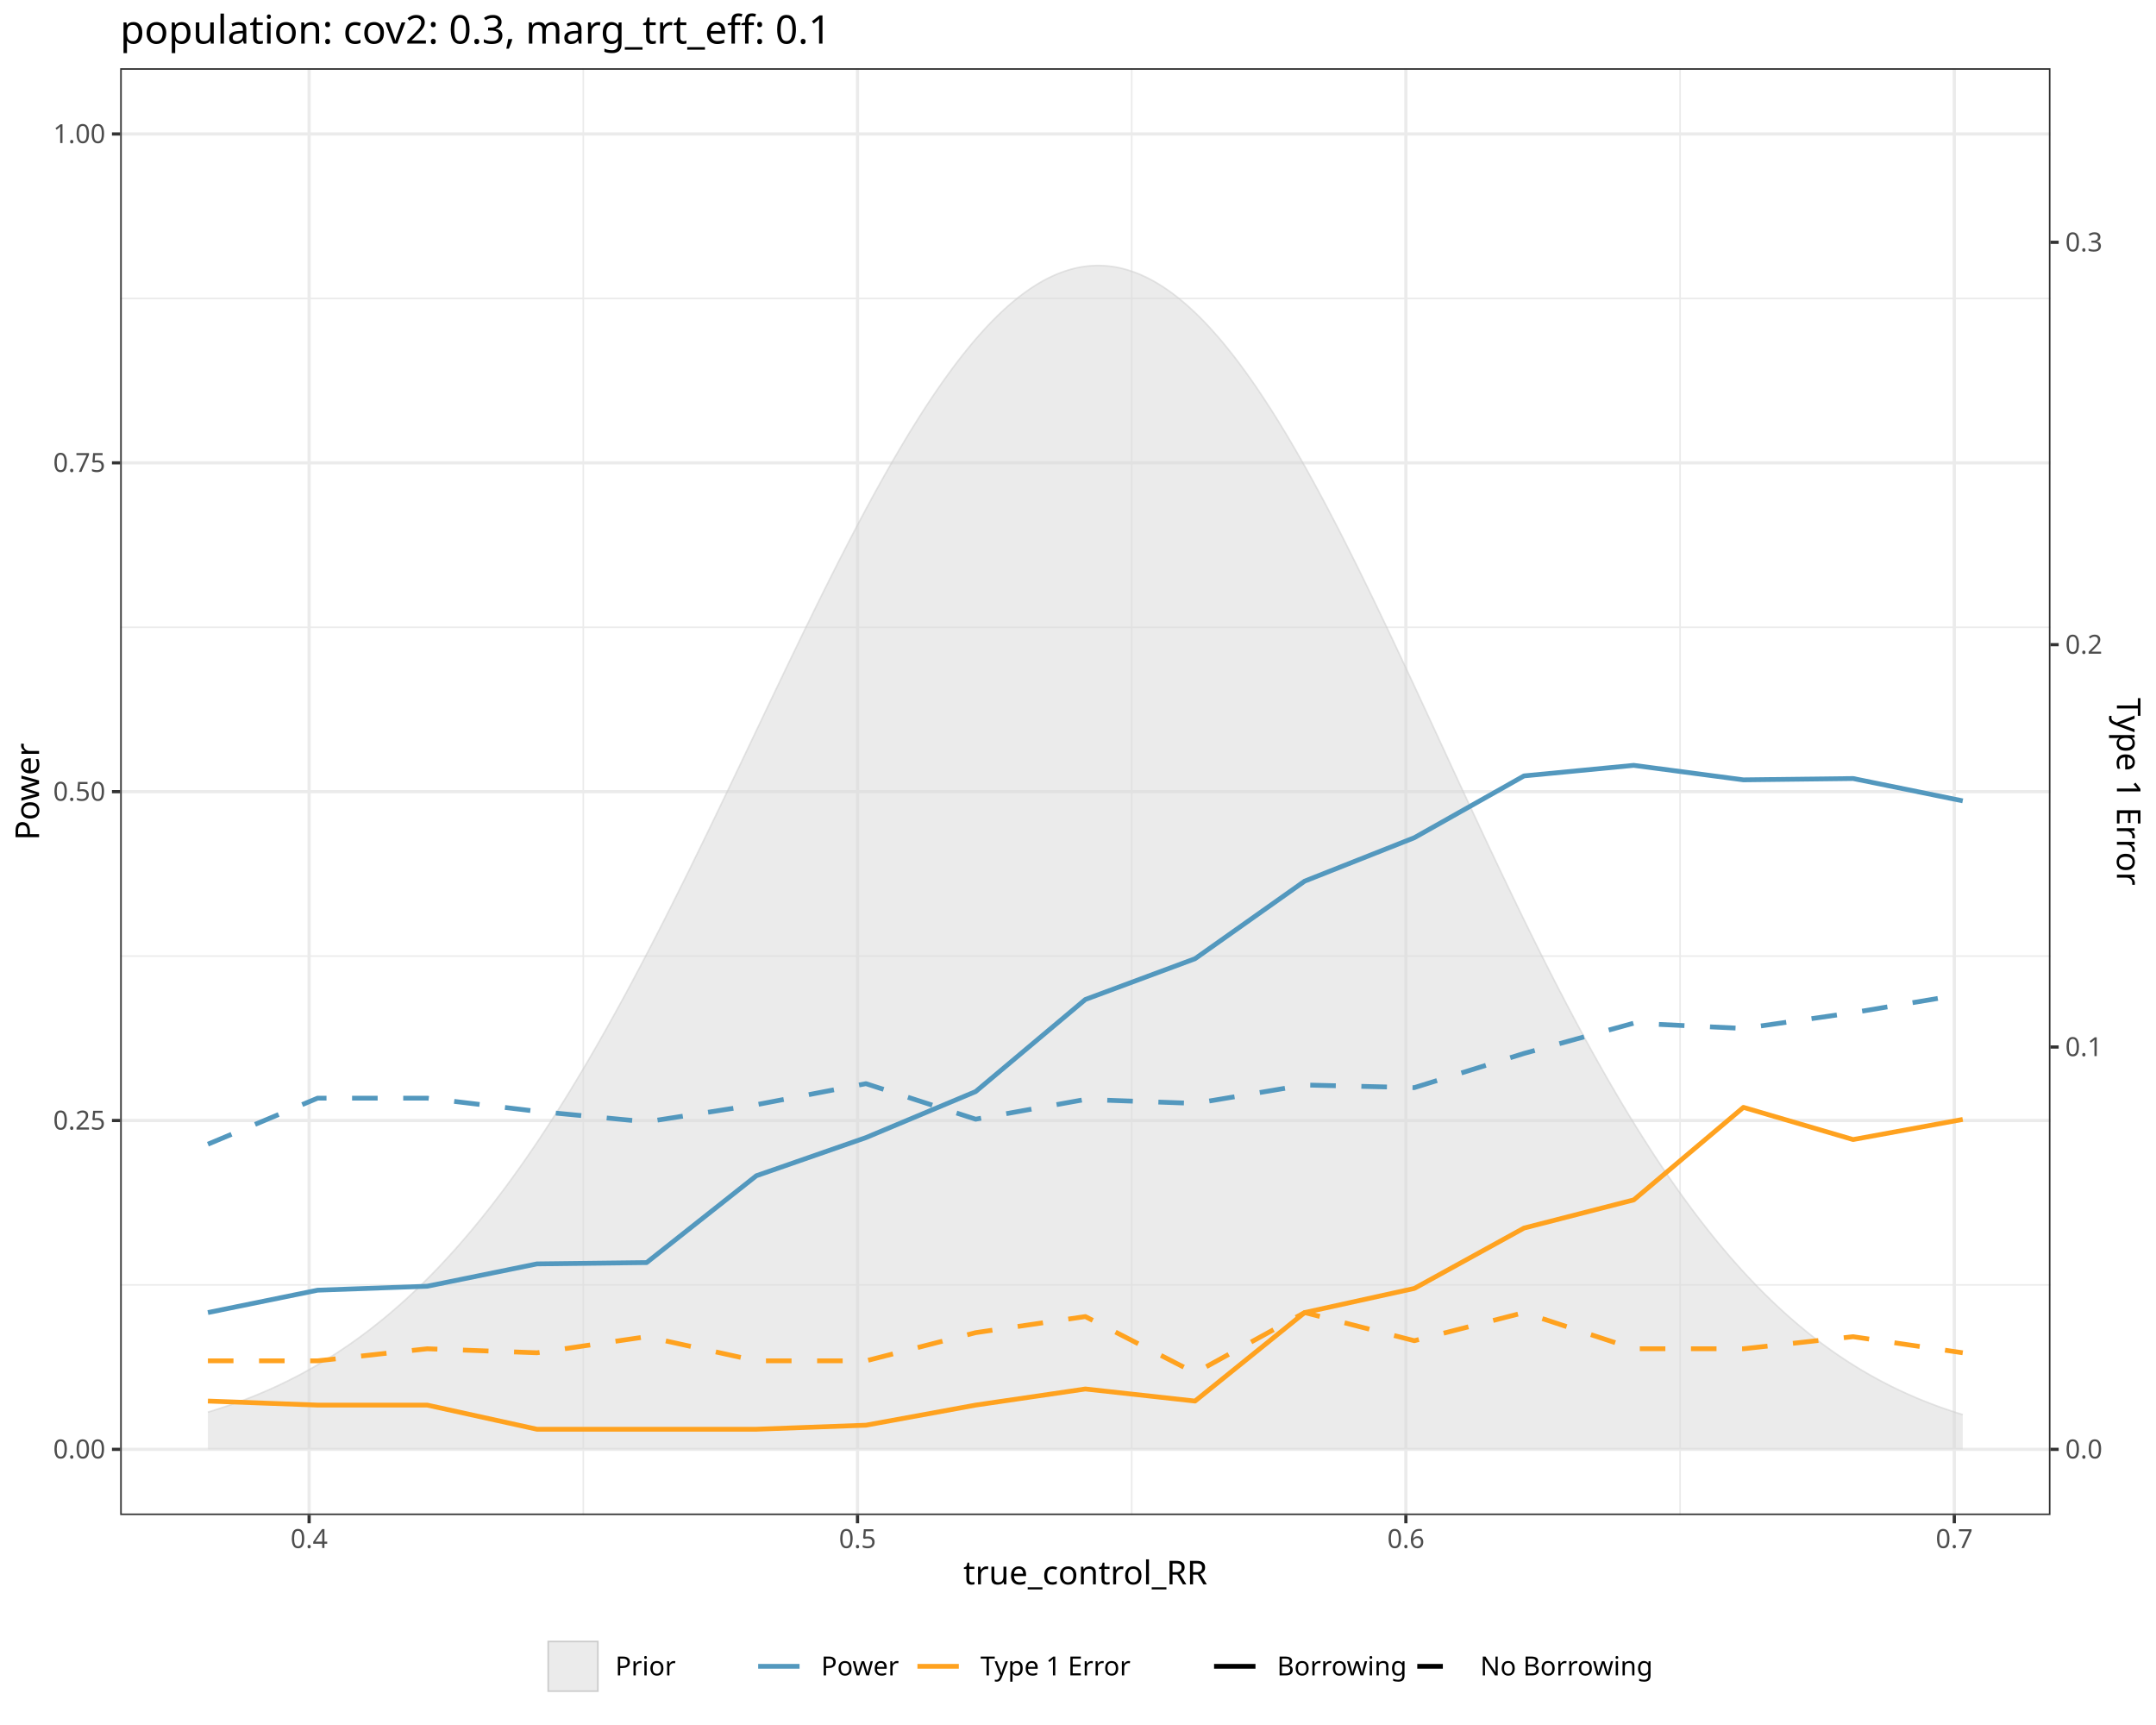
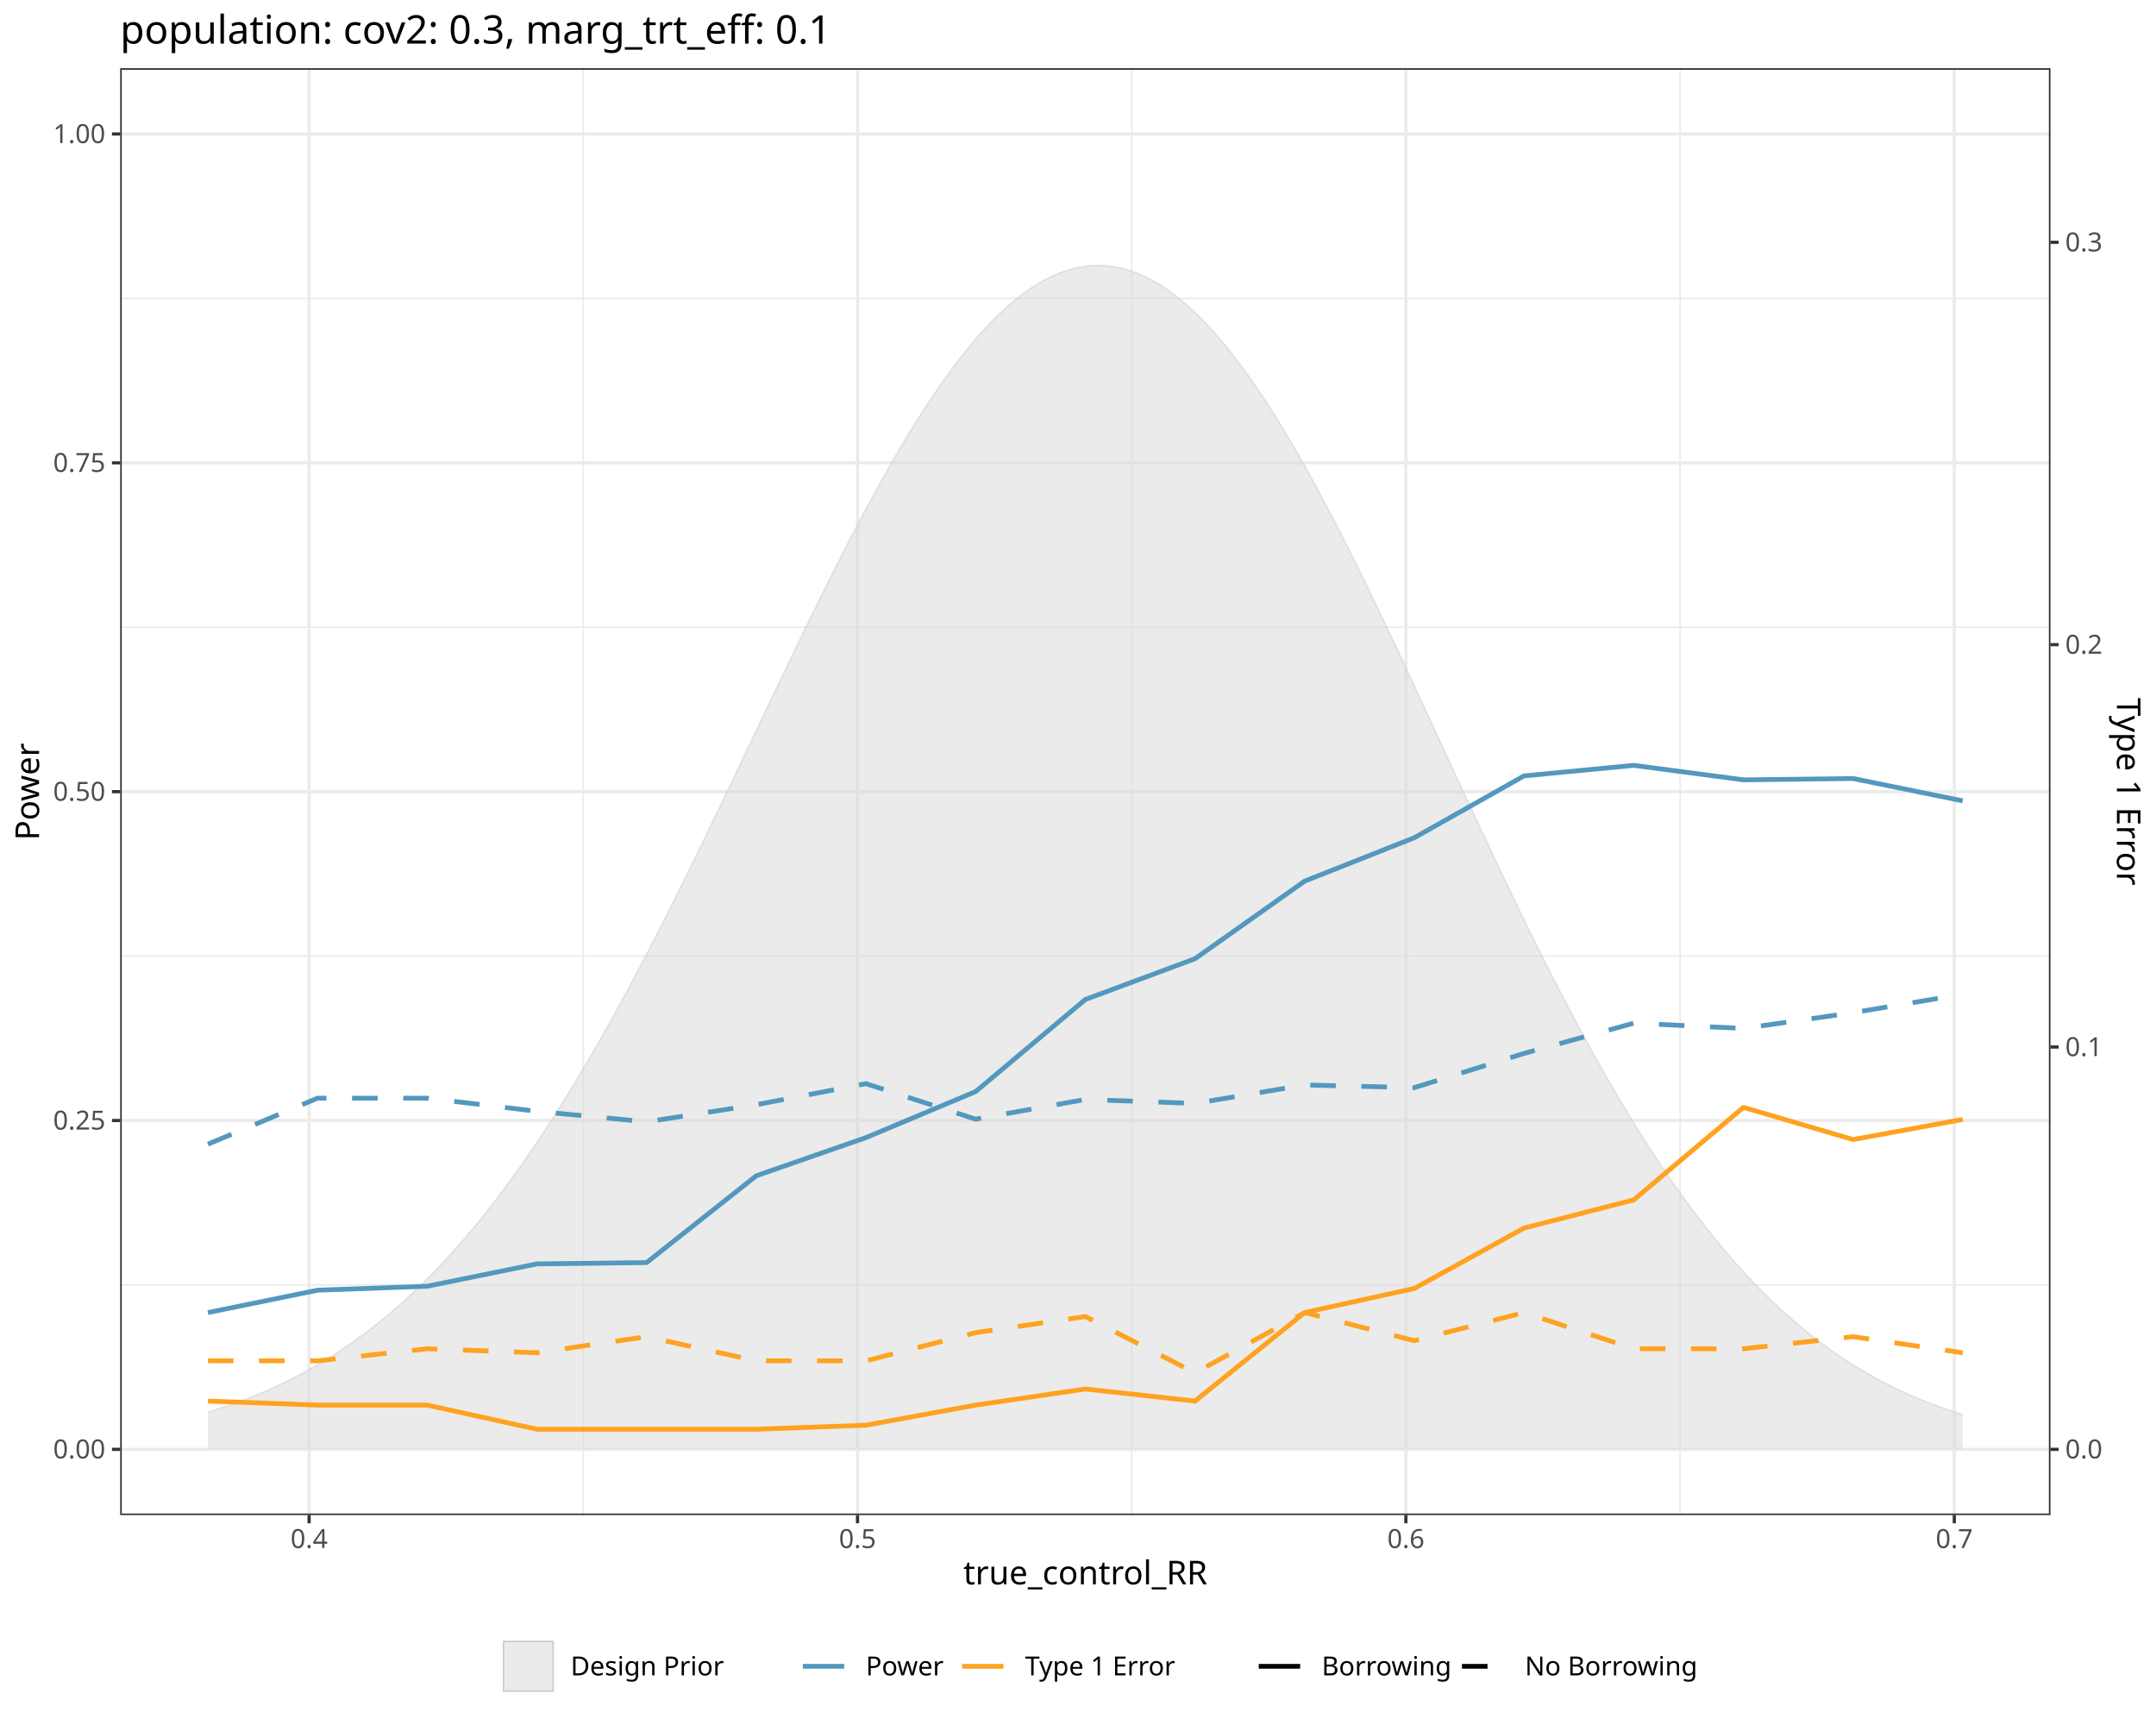
<svg xmlns="http://www.w3.org/2000/svg" class="svglite" data-engine-version="2.0" width="720.00pt" height="576.00pt" viewBox="0 0 720.00 576.00">
  <defs>
    <style type="text/css">
    .svglite line, .svglite polyline, .svglite polygon, .svglite path, .svglite rect, .svglite circle {
      fill: none;
      stroke: #000000;
      stroke-linecap: round;
      stroke-linejoin: round;
      stroke-miterlimit: 10.00;
    }
  </style>
  </defs>
  <rect width="100%" height="100%" style="stroke: none; fill: #FFFFFF;" />
  <defs>
    <clipPath id="cpMC4wMHw3MjAuMDB8MC4wMHw1NzYuMDA=">
      <rect x="0.00" y="0.00" width="720.00" height="576.00" />
    </clipPath>
  </defs>
  <g clip-path="url(#cpMC4wMHw3MjAuMDB8MC4wMHw1NzYuMDA=)">
    <rect x="0.00" y="0.00" width="720.00" height="576.00" style="stroke-width: 1.07; stroke: #FFFFFF; fill: #FFFFFF;" />
  </g>
  <defs>
    <clipPath id="cpNDAuMTN8Njg0Ljc2fDIyLjc4fDUwNS45MQ==">
      <rect x="40.13" y="22.78" width="644.63" height="483.13" />
    </clipPath>
  </defs>
  <g clip-path="url(#cpNDAuMTN8Njg0Ljc2fDIyLjc4fDUwNS45MQ==)">
    <rect x="40.13" y="22.78" width="644.63" height="483.13" style="stroke-width: 1.07; stroke: none; fill: #FFFFFF;" />
    <polyline points="40.13,429.05 684.76,429.05 " style="stroke-width: 0.53; stroke: #EBEBEB; stroke-linecap: butt;" />
    <polyline points="40.13,319.25 684.76,319.25 " style="stroke-width: 0.53; stroke: #EBEBEB; stroke-linecap: butt;" />
    <polyline points="40.13,209.45 684.76,209.45 " style="stroke-width: 0.53; stroke: #EBEBEB; stroke-linecap: butt;" />
    <polyline points="40.13,99.65 684.76,99.65 " style="stroke-width: 0.53; stroke: #EBEBEB; stroke-linecap: butt;" />
    <polyline points="194.80,505.91 194.80,22.78 " style="stroke-width: 0.53; stroke: #EBEBEB; stroke-linecap: butt;" />
    <polyline points="377.93,505.91 377.93,22.78 " style="stroke-width: 0.53; stroke: #EBEBEB; stroke-linecap: butt;" />
    <polyline points="561.07,505.91 561.07,22.78 " style="stroke-width: 0.53; stroke: #EBEBEB; stroke-linecap: butt;" />
    <polyline points="40.13,483.95 684.76,483.95 " style="stroke-width: 1.07; stroke: #EBEBEB; stroke-linecap: butt;" />
    <polyline points="40.13,374.15 684.76,374.15 " style="stroke-width: 1.07; stroke: #EBEBEB; stroke-linecap: butt;" />
    <polyline points="40.13,264.35 684.76,264.35 " style="stroke-width: 1.07; stroke: #EBEBEB; stroke-linecap: butt;" />
    <polyline points="40.13,154.55 684.76,154.55 " style="stroke-width: 1.07; stroke: #EBEBEB; stroke-linecap: butt;" />
    <polyline points="40.13,44.74 684.76,44.74 " style="stroke-width: 1.07; stroke: #EBEBEB; stroke-linecap: butt;" />
    <polyline points="103.23,505.91 103.23,22.78 " style="stroke-width: 1.07; stroke: #EBEBEB; stroke-linecap: butt;" />
    <polyline points="286.37,505.91 286.37,22.78 " style="stroke-width: 1.07; stroke: #EBEBEB; stroke-linecap: butt;" />
    <polyline points="469.50,505.91 469.50,22.78 " style="stroke-width: 1.07; stroke: #EBEBEB; stroke-linecap: butt;" />
    <polyline points="652.64,505.91 652.64,22.78 " style="stroke-width: 1.07; stroke: #EBEBEB; stroke-linecap: butt;" />
    <polygon points="69.43,471.53 70.61,471.18 71.78,470.82 72.95,470.44 74.12,470.06 75.29,469.67 76.47,469.27 77.64,468.87 78.81,468.45 79.98,468.02 81.15,467.59 82.33,467.14 83.50,466.68 84.67,466.22 85.84,465.74 87.01,465.25 88.19,464.75 89.36,464.25 90.53,463.73 91.70,463.20 92.88,462.65 94.05,462.10 95.22,461.54 96.39,460.96 97.56,460.37 98.74,459.77 99.91,459.16 101.08,458.53 102.25,457.89 103.42,457.24 104.60,456.58 105.77,455.90 106.94,455.21 108.11,454.51 109.28,453.79 110.46,453.06 111.63,452.32 112.80,451.56 113.97,450.79 115.14,450.00 116.32,449.20 117.49,448.38 118.66,447.55 119.83,446.71 121.00,445.85 122.18,444.97 123.35,444.08 124.52,443.18 125.69,442.25 126.86,441.31 128.04,440.36 129.21,439.39 130.38,438.40 131.55,437.40 132.72,436.38 133.90,435.35 135.07,434.29 136.24,433.23 137.41,432.14 138.59,431.04 139.76,429.92 140.93,428.78 142.10,427.62 143.27,426.45 144.45,425.26 145.62,424.05 146.79,422.83 147.96,421.58 149.13,420.32 150.31,419.04 151.48,417.75 152.65,416.43 153.82,415.10 154.99,413.74 156.17,412.37 157.34,410.98 158.51,409.58 159.68,408.15 160.85,406.71 162.03,405.24 163.20,403.76 164.37,402.26 165.54,400.74 166.71,399.21 167.89,397.65 169.06,396.08 170.23,394.48 171.40,392.87 172.57,391.24 173.75,389.59 174.92,387.92 176.09,386.24 177.26,384.53 178.44,382.81 179.61,381.07 180.78,379.31 181.95,377.53 183.12,375.74 184.30,373.92 185.47,372.09 186.64,370.24 187.81,368.37 188.98,366.49 190.16,364.58 191.33,362.66 192.50,360.73 193.67,358.77 194.84,356.80 196.02,354.81 197.19,352.81 198.36,350.78 199.53,348.75 200.70,346.69 201.88,344.62 203.05,342.54 204.22,340.44 205.39,338.32 206.56,336.19 207.74,334.04 208.91,331.88 210.08,329.71 211.25,327.52 212.42,325.31 213.60,323.10 214.77,320.87 215.94,318.63 217.11,316.37 218.28,314.10 219.46,311.82 220.63,309.53 221.80,307.23 222.97,304.91 224.15,302.59 225.32,300.25 226.49,297.91 227.66,295.55 228.83,293.19 230.01,290.82 231.18,288.43 232.35,286.04 233.52,283.65 234.69,281.24 235.87,278.83 237.04,276.41 238.21,273.99 239.38,271.56 240.55,269.12 241.73,266.69 242.90,264.24 244.07,261.79 245.24,259.34 246.41,256.89 247.59,254.43 248.76,251.98 249.93,249.52 251.10,247.06 252.27,244.60 253.45,242.14 254.62,239.68 255.79,237.22 256.96,234.76 258.13,232.31 259.31,229.85 260.48,227.41 261.65,224.96 262.82,222.52 263.99,220.09 265.17,217.66 266.34,215.23 267.51,212.81 268.68,210.40 269.86,208.00 271.03,205.61 272.20,203.22 273.37,200.85 274.54,198.48 275.72,196.13 276.89,193.78 278.06,191.45 279.23,189.13 280.40,186.82 281.58,184.53 282.75,182.25 283.92,179.98 285.09,177.73 286.26,175.50 287.44,173.28 288.61,171.08 289.78,168.90 290.95,166.73 292.12,164.58 293.30,162.46 294.47,160.35 295.64,158.26 296.81,156.20 297.98,154.15 299.16,152.13 300.33,150.13 301.50,148.15 302.67,146.20 303.84,144.27 305.02,142.37 306.19,140.49 307.36,138.64 308.53,136.81 309.70,135.01 310.88,133.24 312.05,131.49 313.22,129.78 314.39,128.09 315.57,126.43 316.74,124.81 317.91,123.21 319.08,121.64 320.25,120.11 321.43,118.61 322.60,117.14 323.77,115.70 324.94,114.29 326.11,112.92 327.29,111.59 328.46,110.28 329.63,109.02 330.80,107.78 331.97,106.59 333.15,105.42 334.32,104.30 335.49,103.21 336.66,102.16 337.83,101.15 339.01,100.17 340.18,99.23 341.35,98.33 342.52,97.47 343.69,96.65 344.87,95.86 346.04,95.12 347.21,94.41 348.38,93.75 349.55,93.12 350.73,92.54 351.90,91.99 353.07,91.49 354.24,91.03 355.41,90.61 356.59,90.23 357.76,89.89 358.93,89.59 360.10,89.33 361.28,89.12 362.45,88.94 363.62,88.81 364.79,88.72 365.96,88.67 367.14,88.66 368.31,88.70 369.48,88.78 370.65,88.90 371.82,89.06 373.00,89.26 374.17,89.51 375.34,89.79 376.51,90.12 377.68,90.49 378.86,90.90 380.03,91.35 381.20,91.85 382.37,92.38 383.54,92.96 384.72,93.58 385.89,94.23 387.06,94.93 388.23,95.67 389.40,96.45 390.58,97.26 391.75,98.12 392.92,99.02 394.09,99.96 395.26,100.93 396.44,101.94 397.61,103.00 398.78,104.09 399.95,105.21 401.13,106.38 402.30,107.58 403.47,108.82 404.64,110.09 405.81,111.40 406.99,112.75 408.16,114.13 409.33,115.55 410.50,117.00 411.67,118.48 412.85,120.00 414.02,121.55 415.19,123.14 416.36,124.75 417.53,126.40 418.71,128.08 419.88,129.79 421.05,131.53 422.22,133.30 423.39,135.10 424.57,136.92 425.74,138.78 426.91,140.66 428.08,142.58 429.25,144.51 430.43,146.48 431.60,148.47 432.77,150.48 433.94,152.52 435.11,154.58 436.29,156.67 437.46,158.78 438.63,160.91 439.80,163.06 440.97,165.24 442.15,167.43 443.32,169.65 444.49,171.88 445.66,174.13 446.84,176.41 448.01,178.69 449.18,181.00 450.35,183.32 451.52,185.66 452.70,188.01 453.87,190.38 455.04,192.76 456.21,195.15 457.38,197.56 458.56,199.98 459.73,202.41 460.90,204.85 462.07,207.30 463.24,209.76 464.42,212.23 465.59,214.71 466.76,217.19 467.93,219.69 469.10,222.19 470.28,224.69 471.45,227.20 472.62,229.72 473.79,232.24 474.96,234.77 476.14,237.29 477.31,239.82 478.48,242.36 479.65,244.89 480.82,247.42 482.00,249.96 483.17,252.49 484.34,255.03 485.51,257.56 486.68,260.09 487.86,262.62 489.03,265.14 490.20,267.67 491.37,270.18 492.55,272.70 493.72,275.21 494.89,277.71 496.06,280.21 497.23,282.70 498.41,285.18 499.58,287.66 500.75,290.13 501.92,292.59 503.09,295.04 504.27,297.48 505.44,299.92 506.61,302.34 507.78,304.75 508.95,307.16 510.13,309.55 511.30,311.93 512.47,314.29 513.64,316.65 514.81,318.99 515.99,321.32 517.16,323.64 518.33,325.94 519.50,328.23 520.67,330.50 521.85,332.76 523.02,335.01 524.19,337.24 525.36,339.45 526.53,341.65 527.71,343.83 528.88,346.00 530.05,348.15 531.22,350.28 532.39,352.40 533.57,354.49 534.74,356.57 535.91,358.64 537.08,360.68 538.26,362.71 539.43,364.72 540.60,366.71 541.77,368.68 542.94,370.63 544.12,372.57 545.29,374.48 546.46,376.38 547.63,378.25 548.80,380.11 549.98,381.95 551.15,383.77 552.32,385.57 553.49,387.35 554.66,389.10 555.84,390.84 557.01,392.56 558.18,394.26 559.35,395.94 560.52,397.60 561.70,399.24 562.87,400.86 564.04,402.45 565.21,404.03 566.38,405.59 567.56,407.13 568.73,408.65 569.90,410.14 571.07,411.62 572.24,413.08 573.42,414.52 574.59,415.93 575.76,417.33 576.93,418.71 578.10,420.07 579.28,421.41 580.45,422.72 581.62,424.02 582.79,425.30 583.97,426.56 585.14,427.80 586.31,429.02 587.48,430.23 588.65,431.41 589.83,432.57 591.00,433.72 592.17,434.85 593.34,435.95 594.51,437.04 595.69,438.12 596.86,439.17 598.03,440.20 599.20,441.22 600.37,442.22 601.55,443.20 602.72,444.17 603.89,445.12 605.06,446.05 606.23,446.96 607.41,447.86 608.58,448.74 609.75,449.60 610.92,450.45 612.09,451.28 613.27,452.10 614.44,452.89 615.61,453.68 616.78,454.45 617.95,455.20 619.13,455.94 620.30,456.66 621.47,457.37 622.64,458.06 623.82,458.74 624.99,459.41 626.16,460.06 627.33,460.70 628.50,461.32 629.68,461.93 630.85,462.53 632.02,463.12 633.19,463.69 634.36,464.25 635.54,464.79 636.71,465.33 637.88,465.85 639.05,466.36 640.22,466.86 641.40,467.35 642.57,467.82 643.74,468.29 644.91,468.74 646.08,469.18 647.26,469.62 648.43,470.04 649.60,470.45 650.77,470.85 651.94,471.24 653.12,471.63 654.29,472.00 655.46,472.36 655.46,483.95 654.29,483.95 653.12,483.95 651.94,483.95 650.77,483.95 649.60,483.95 648.43,483.95 647.26,483.95 646.08,483.95 644.91,483.95 643.74,483.95 642.57,483.95 641.40,483.95 640.22,483.95 639.05,483.95 637.88,483.95 636.71,483.95 635.54,483.95 634.36,483.95 633.19,483.95 632.02,483.95 630.85,483.95 629.68,483.95 628.50,483.95 627.33,483.95 626.16,483.95 624.99,483.95 623.82,483.95 622.64,483.95 621.47,483.95 620.30,483.95 619.13,483.95 617.95,483.95 616.78,483.95 615.61,483.95 614.44,483.95 613.27,483.95 612.09,483.95 610.92,483.95 609.75,483.95 608.58,483.95 607.41,483.95 606.23,483.95 605.06,483.95 603.89,483.95 602.72,483.95 601.55,483.95 600.37,483.95 599.20,483.95 598.03,483.95 596.86,483.95 595.69,483.95 594.51,483.95 593.34,483.95 592.17,483.95 591.00,483.95 589.83,483.95 588.65,483.95 587.48,483.95 586.31,483.95 585.14,483.95 583.97,483.95 582.79,483.95 581.62,483.95 580.45,483.95 579.28,483.95 578.10,483.95 576.93,483.95 575.76,483.95 574.59,483.95 573.42,483.95 572.24,483.95 571.07,483.95 569.90,483.95 568.73,483.95 567.56,483.95 566.38,483.95 565.21,483.95 564.04,483.95 562.87,483.95 561.70,483.95 560.52,483.95 559.35,483.95 558.18,483.95 557.01,483.95 555.84,483.95 554.66,483.95 553.49,483.95 552.32,483.95 551.15,483.95 549.98,483.95 548.80,483.95 547.63,483.95 546.46,483.95 545.29,483.95 544.12,483.95 542.94,483.95 541.77,483.95 540.60,483.95 539.43,483.95 538.26,483.95 537.08,483.95 535.91,483.95 534.74,483.95 533.57,483.95 532.39,483.95 531.22,483.95 530.05,483.95 528.88,483.95 527.71,483.95 526.53,483.95 525.36,483.95 524.19,483.95 523.02,483.95 521.85,483.95 520.67,483.95 519.50,483.95 518.33,483.95 517.16,483.95 515.99,483.95 514.81,483.95 513.64,483.95 512.47,483.95 511.30,483.95 510.13,483.95 508.95,483.95 507.78,483.95 506.61,483.95 505.44,483.95 504.27,483.95 503.09,483.95 501.92,483.95 500.75,483.95 499.58,483.95 498.41,483.95 497.23,483.95 496.06,483.95 494.89,483.95 493.72,483.95 492.55,483.95 491.37,483.95 490.20,483.95 489.03,483.95 487.86,483.95 486.68,483.95 485.51,483.95 484.34,483.95 483.17,483.95 482.00,483.95 480.82,483.95 479.65,483.95 478.48,483.95 477.31,483.95 476.14,483.95 474.96,483.95 473.79,483.95 472.62,483.95 471.45,483.95 470.28,483.95 469.10,483.95 467.93,483.95 466.76,483.95 465.59,483.95 464.42,483.95 463.24,483.95 462.07,483.95 460.90,483.95 459.73,483.95 458.56,483.95 457.38,483.95 456.21,483.95 455.04,483.95 453.87,483.95 452.70,483.95 451.52,483.95 450.35,483.95 449.18,483.95 448.01,483.95 446.84,483.95 445.66,483.95 444.49,483.95 443.32,483.95 442.15,483.95 440.97,483.95 439.80,483.95 438.63,483.95 437.46,483.95 436.29,483.95 435.11,483.95 433.94,483.95 432.77,483.95 431.60,483.95 430.43,483.95 429.25,483.95 428.08,483.95 426.91,483.95 425.74,483.95 424.57,483.95 423.39,483.95 422.22,483.95 421.05,483.95 419.88,483.95 418.71,483.95 417.53,483.95 416.36,483.95 415.19,483.95 414.02,483.95 412.85,483.95 411.67,483.95 410.50,483.95 409.33,483.95 408.16,483.95 406.99,483.95 405.81,483.95 404.64,483.95 403.47,483.95 402.30,483.95 401.13,483.95 399.95,483.95 398.78,483.95 397.61,483.95 396.44,483.95 395.26,483.95 394.09,483.95 392.92,483.95 391.75,483.95 390.58,483.95 389.40,483.95 388.23,483.95 387.06,483.95 385.89,483.95 384.72,483.95 383.54,483.95 382.37,483.95 381.20,483.95 380.03,483.95 378.86,483.95 377.68,483.95 376.51,483.95 375.34,483.95 374.17,483.95 373.00,483.95 371.82,483.95 370.65,483.95 369.48,483.95 368.31,483.95 367.14,483.95 365.96,483.95 364.79,483.95 363.62,483.95 362.45,483.95 361.28,483.95 360.10,483.95 358.93,483.95 357.76,483.95 356.59,483.95 355.41,483.95 354.24,483.95 353.07,483.95 351.90,483.95 350.73,483.95 349.55,483.95 348.38,483.95 347.21,483.95 346.04,483.95 344.87,483.95 343.69,483.95 342.52,483.95 341.35,483.95 340.18,483.95 339.01,483.95 337.83,483.95 336.66,483.95 335.49,483.95 334.32,483.95 333.15,483.95 331.97,483.95 330.80,483.95 329.63,483.95 328.46,483.95 327.29,483.95 326.11,483.95 324.94,483.95 323.77,483.95 322.60,483.95 321.43,483.95 320.25,483.95 319.08,483.95 317.91,483.95 316.74,483.95 315.57,483.95 314.39,483.95 313.22,483.95 312.05,483.95 310.88,483.95 309.70,483.95 308.53,483.95 307.36,483.95 306.19,483.95 305.02,483.95 303.84,483.95 302.67,483.95 301.50,483.95 300.33,483.95 299.16,483.95 297.98,483.95 296.81,483.95 295.64,483.95 294.47,483.95 293.30,483.95 292.12,483.95 290.95,483.95 289.78,483.95 288.61,483.95 287.44,483.95 286.26,483.95 285.09,483.95 283.92,483.95 282.75,483.95 281.58,483.95 280.40,483.95 279.23,483.95 278.06,483.95 276.89,483.95 275.72,483.95 274.54,483.95 273.37,483.95 272.20,483.95 271.03,483.95 269.86,483.95 268.68,483.95 267.51,483.95 266.34,483.95 265.17,483.95 263.99,483.95 262.82,483.95 261.65,483.95 260.48,483.95 259.31,483.95 258.13,483.95 256.96,483.95 255.79,483.95 254.62,483.95 253.45,483.95 252.27,483.95 251.10,483.95 249.93,483.95 248.76,483.95 247.59,483.95 246.41,483.95 245.24,483.95 244.07,483.95 242.90,483.95 241.73,483.95 240.55,483.95 239.38,483.95 238.21,483.95 237.04,483.95 235.87,483.95 234.69,483.95 233.52,483.95 232.35,483.95 231.18,483.95 230.01,483.95 228.83,483.95 227.66,483.95 226.49,483.95 225.32,483.95 224.15,483.95 222.97,483.95 221.80,483.95 220.63,483.95 219.46,483.95 218.28,483.95 217.11,483.95 215.94,483.95 214.77,483.95 213.60,483.95 212.42,483.95 211.25,483.95 210.08,483.95 208.91,483.95 207.74,483.95 206.56,483.95 205.39,483.95 204.22,483.95 203.05,483.95 201.88,483.95 200.70,483.95 199.53,483.95 198.36,483.95 197.19,483.95 196.02,483.95 194.84,483.95 193.67,483.95 192.50,483.95 191.33,483.95 190.16,483.95 188.98,483.95 187.81,483.95 186.64,483.95 185.47,483.95 184.30,483.95 183.12,483.95 181.95,483.95 180.78,483.95 179.61,483.95 178.44,483.95 177.26,483.95 176.09,483.95 174.92,483.95 173.75,483.95 172.57,483.95 171.40,483.95 170.23,483.95 169.06,483.95 167.89,483.95 166.71,483.95 165.54,483.95 164.37,483.95 163.20,483.95 162.03,483.95 160.85,483.95 159.68,483.95 158.51,483.95 157.34,483.95 156.17,483.95 154.99,483.95 153.82,483.95 152.65,483.95 151.48,483.95 150.31,483.95 149.13,483.95 147.96,483.95 146.79,483.95 145.62,483.95 144.45,483.95 143.27,483.95 142.10,483.95 140.93,483.95 139.76,483.95 138.59,483.95 137.41,483.95 136.24,483.95 135.07,483.95 133.90,483.95 132.72,483.95 131.55,483.95 130.38,483.95 129.21,483.95 128.04,483.95 126.86,483.95 125.69,483.95 124.52,483.95 123.35,483.95 122.18,483.95 121.00,483.95 119.83,483.95 118.66,483.95 117.49,483.95 116.32,483.95 115.14,483.95 113.97,483.95 112.80,483.95 111.63,483.95 110.46,483.95 109.28,483.95 108.11,483.95 106.94,483.95 105.77,483.95 104.60,483.95 103.42,483.95 102.25,483.95 101.08,483.95 99.91,483.95 98.74,483.95 97.56,483.95 96.39,483.95 95.22,483.95 94.05,483.95 92.88,483.95 91.70,483.95 90.53,483.95 89.36,483.95 88.19,483.95 87.01,483.95 85.84,483.95 84.67,483.95 83.50,483.95 82.33,483.95 81.15,483.95 79.98,483.95 78.81,483.95 77.64,483.95 76.47,483.95 75.29,483.95 74.12,483.95 72.95,483.95 71.78,483.95 70.61,483.95 69.43,483.95 " style="stroke-width: 0.53; stroke: none; fill: #D9D9D9; fill-opacity: 0.50;" />
    <polyline points="69.43,471.53 70.61,471.18 71.78,470.82 72.95,470.44 74.12,470.06 75.29,469.67 76.47,469.27 77.64,468.87 78.81,468.45 79.98,468.02 81.15,467.59 82.33,467.14 83.50,466.68 84.67,466.22 85.84,465.74 87.01,465.25 88.19,464.75 89.36,464.25 90.53,463.73 91.70,463.20 92.88,462.65 94.05,462.10 95.22,461.54 96.39,460.96 97.56,460.37 98.74,459.77 99.91,459.16 101.08,458.53 102.25,457.89 103.42,457.24 104.60,456.58 105.77,455.90 106.94,455.21 108.11,454.51 109.28,453.79 110.46,453.06 111.63,452.32 112.80,451.56 113.97,450.79 115.14,450.00 116.32,449.20 117.49,448.38 118.66,447.55 119.83,446.71 121.00,445.85 122.18,444.97 123.35,444.08 124.52,443.18 125.69,442.25 126.86,441.31 128.04,440.36 129.21,439.39 130.38,438.40 131.55,437.40 132.72,436.38 133.90,435.35 135.07,434.29 136.24,433.23 137.41,432.14 138.59,431.04 139.76,429.92 140.93,428.78 142.10,427.62 143.27,426.45 144.45,425.26 145.62,424.05 146.79,422.83 147.96,421.58 149.13,420.32 150.31,419.04 151.48,417.75 152.65,416.43 153.82,415.10 154.99,413.74 156.17,412.37 157.34,410.98 158.51,409.58 159.68,408.15 160.85,406.71 162.03,405.24 163.20,403.76 164.37,402.26 165.54,400.74 166.71,399.21 167.89,397.65 169.06,396.08 170.23,394.48 171.40,392.87 172.57,391.24 173.75,389.59 174.92,387.92 176.09,386.24 177.26,384.53 178.44,382.81 179.61,381.07 180.78,379.31 181.95,377.53 183.12,375.74 184.30,373.92 185.47,372.09 186.64,370.24 187.81,368.37 188.98,366.49 190.16,364.58 191.33,362.66 192.50,360.73 193.67,358.77 194.84,356.80 196.02,354.81 197.19,352.81 198.36,350.78 199.53,348.75 200.70,346.69 201.88,344.62 203.05,342.54 204.22,340.44 205.39,338.32 206.56,336.19 207.74,334.04 208.91,331.88 210.08,329.71 211.25,327.52 212.42,325.31 213.60,323.10 214.77,320.87 215.94,318.63 217.11,316.37 218.28,314.10 219.46,311.82 220.63,309.53 221.80,307.23 222.97,304.91 224.15,302.59 225.32,300.25 226.49,297.91 227.66,295.55 228.83,293.19 230.01,290.82 231.18,288.43 232.35,286.04 233.52,283.65 234.69,281.24 235.87,278.83 237.04,276.41 238.21,273.99 239.38,271.56 240.55,269.12 241.73,266.69 242.90,264.24 244.07,261.79 245.24,259.34 246.41,256.89 247.59,254.43 248.76,251.98 249.93,249.52 251.10,247.06 252.27,244.60 253.45,242.14 254.62,239.68 255.79,237.22 256.96,234.76 258.13,232.31 259.31,229.85 260.48,227.41 261.65,224.96 262.82,222.52 263.99,220.09 265.17,217.66 266.34,215.23 267.51,212.81 268.68,210.40 269.86,208.00 271.03,205.61 272.20,203.22 273.37,200.85 274.54,198.48 275.72,196.13 276.89,193.78 278.06,191.45 279.23,189.13 280.40,186.82 281.58,184.53 282.75,182.25 283.92,179.98 285.09,177.73 286.26,175.50 287.44,173.28 288.61,171.08 289.78,168.90 290.95,166.73 292.12,164.58 293.30,162.46 294.47,160.35 295.64,158.26 296.81,156.20 297.98,154.15 299.16,152.13 300.33,150.13 301.50,148.15 302.67,146.20 303.84,144.27 305.02,142.37 306.19,140.49 307.36,138.64 308.53,136.81 309.70,135.01 310.88,133.24 312.05,131.49 313.22,129.78 314.39,128.09 315.57,126.43 316.74,124.81 317.91,123.21 319.08,121.64 320.25,120.11 321.43,118.61 322.60,117.14 323.77,115.70 324.94,114.29 326.11,112.92 327.29,111.59 328.46,110.28 329.63,109.02 330.80,107.78 331.97,106.59 333.15,105.42 334.32,104.30 335.49,103.21 336.66,102.16 337.83,101.15 339.01,100.17 340.18,99.23 341.35,98.33 342.52,97.47 343.69,96.65 344.87,95.86 346.04,95.12 347.21,94.41 348.38,93.75 349.55,93.12 350.73,92.54 351.90,91.99 353.07,91.49 354.24,91.03 355.41,90.61 356.59,90.23 357.76,89.89 358.93,89.59 360.10,89.33 361.28,89.12 362.45,88.94 363.62,88.81 364.79,88.72 365.96,88.67 367.14,88.66 368.31,88.70 369.48,88.78 370.65,88.90 371.82,89.06 373.00,89.26 374.17,89.51 375.34,89.79 376.51,90.12 377.68,90.49 378.86,90.90 380.03,91.35 381.20,91.85 382.37,92.38 383.54,92.96 384.72,93.58 385.89,94.23 387.06,94.93 388.23,95.67 389.40,96.45 390.58,97.26 391.75,98.12 392.92,99.02 394.09,99.96 395.26,100.93 396.44,101.94 397.61,103.00 398.78,104.09 399.95,105.21 401.13,106.38 402.30,107.58 403.47,108.82 404.64,110.09 405.81,111.40 406.99,112.75 408.16,114.13 409.33,115.55 410.50,117.00 411.67,118.48 412.85,120.00 414.02,121.55 415.19,123.14 416.36,124.75 417.53,126.40 418.71,128.08 419.88,129.79 421.05,131.53 422.22,133.30 423.39,135.10 424.57,136.92 425.74,138.78 426.91,140.66 428.08,142.58 429.25,144.51 430.43,146.48 431.60,148.47 432.77,150.48 433.94,152.52 435.11,154.58 436.29,156.67 437.46,158.78 438.63,160.91 439.80,163.06 440.97,165.24 442.15,167.43 443.32,169.65 444.49,171.88 445.66,174.13 446.84,176.41 448.01,178.69 449.18,181.00 450.35,183.32 451.52,185.66 452.70,188.01 453.87,190.38 455.04,192.76 456.21,195.15 457.38,197.56 458.56,199.98 459.73,202.41 460.90,204.85 462.07,207.30 463.24,209.76 464.42,212.23 465.59,214.71 466.76,217.19 467.93,219.69 469.10,222.19 470.28,224.69 471.45,227.20 472.62,229.72 473.79,232.24 474.96,234.77 476.14,237.29 477.31,239.82 478.48,242.36 479.65,244.89 480.82,247.42 482.00,249.96 483.17,252.49 484.34,255.03 485.51,257.56 486.68,260.09 487.86,262.62 489.03,265.14 490.20,267.67 491.37,270.18 492.55,272.70 493.72,275.21 494.89,277.71 496.06,280.21 497.23,282.70 498.41,285.18 499.58,287.66 500.75,290.13 501.92,292.59 503.09,295.04 504.27,297.48 505.44,299.92 506.61,302.34 507.78,304.75 508.95,307.16 510.13,309.55 511.30,311.93 512.47,314.29 513.64,316.65 514.81,318.99 515.99,321.32 517.16,323.64 518.33,325.94 519.50,328.23 520.67,330.50 521.85,332.76 523.02,335.01 524.19,337.24 525.36,339.45 526.53,341.65 527.71,343.83 528.88,346.00 530.05,348.15 531.22,350.28 532.39,352.40 533.57,354.49 534.74,356.57 535.91,358.64 537.08,360.68 538.26,362.71 539.43,364.72 540.60,366.71 541.77,368.68 542.94,370.63 544.12,372.57 545.29,374.48 546.46,376.38 547.63,378.25 548.80,380.11 549.98,381.95 551.15,383.77 552.32,385.57 553.49,387.35 554.66,389.10 555.84,390.84 557.01,392.56 558.18,394.26 559.35,395.94 560.52,397.60 561.70,399.24 562.87,400.86 564.04,402.45 565.21,404.03 566.38,405.59 567.56,407.13 568.73,408.65 569.90,410.14 571.07,411.62 572.24,413.08 573.42,414.52 574.59,415.93 575.76,417.33 576.93,418.71 578.10,420.07 579.28,421.41 580.45,422.72 581.62,424.02 582.79,425.30 583.97,426.56 585.14,427.80 586.31,429.02 587.48,430.23 588.65,431.41 589.83,432.57 591.00,433.72 592.17,434.85 593.34,435.95 594.51,437.04 595.69,438.12 596.86,439.17 598.03,440.20 599.20,441.22 600.37,442.22 601.55,443.20 602.72,444.17 603.89,445.12 605.06,446.05 606.23,446.96 607.41,447.86 608.58,448.74 609.75,449.60 610.92,450.45 612.09,451.28 613.27,452.10 614.44,452.89 615.61,453.68 616.78,454.45 617.95,455.20 619.13,455.94 620.30,456.66 621.47,457.37 622.64,458.06 623.82,458.74 624.99,459.41 626.16,460.06 627.33,460.70 628.50,461.32 629.68,461.93 630.85,462.53 632.02,463.12 633.19,463.69 634.36,464.25 635.54,464.79 636.71,465.33 637.88,465.85 639.05,466.36 640.22,466.86 641.40,467.35 642.57,467.82 643.74,468.29 644.91,468.74 646.08,469.18 647.26,469.62 648.43,470.04 649.60,470.45 650.77,470.85 651.94,471.24 653.12,471.63 654.29,472.00 655.46,472.36 " style="stroke-width: 0.53; stroke: #CCCCCC; stroke-opacity: 0.50; stroke-linecap: butt; stroke-linejoin: bevel;" />
    <polyline points="69.43,438.28 106.07,430.81 142.68,429.49 179.32,422.03 215.94,421.59 252.58,392.60 289.19,379.86 325.82,364.49 362.45,333.74 399.08,320.13 435.70,294.22 472.32,279.72 508.96,259.08 545.59,255.56 582.22,260.40 618.84,259.96 655.46,267.42 " style="stroke-width: 1.60; stroke: #5398BE; stroke-linecap: butt;" />
    <polyline points="69.43,467.83 106.07,469.18 142.68,469.18 179.32,477.24 215.94,477.24 252.58,477.24 289.19,475.89 325.82,469.18 362.45,463.80 399.08,467.83 435.70,438.28 472.32,430.22 508.96,410.06 545.59,400.66 582.22,369.76 618.84,380.51 655.46,373.79 " style="stroke-width: 1.60; stroke: #FFA21F; stroke-linecap: butt;" />
    <polyline points="69.43,382.06 106.07,366.69 142.68,366.69 179.32,371.08 215.94,374.59 252.58,368.88 289.19,361.85 325.82,373.71 362.45,367.12 399.08,368.44 435.70,362.29 472.32,363.17 508.96,351.75 545.59,341.65 582.22,343.41 618.84,338.14 655.46,331.99 " style="stroke-width: 1.60; stroke: #5398BE; stroke-dasharray: 8.54,8.54; stroke-linecap: butt;" />
    <polyline points="69.43,454.40 106.07,454.40 142.68,450.37 179.32,451.71 215.94,446.34 252.58,454.40 289.19,454.40 325.82,444.99 362.45,439.62 399.08,458.43 435.70,438.28 472.32,447.68 508.96,438.28 545.59,450.37 582.22,450.37 618.84,446.34 655.46,451.71 " style="stroke-width: 1.60; stroke: #FFA21F; stroke-dasharray: 8.54,8.54; stroke-linecap: butt;" />
    <rect x="40.13" y="22.78" width="644.63" height="483.13" style="stroke-width: 1.07; stroke: #333333;" />
  </g>
  <g clip-path="url(#cpMC4wMHw3MjAuMDB8MC4wMHw1NzYuMDA=)">
    <text x="35.20" y="486.98" text-anchor="end" style="font-size: 8.80px; fill: #4D4D4D; font-family: sans;" textLength="17.13px" lengthAdjust="spacingAndGlyphs">0.00</text>
    <text x="35.20" y="377.18" text-anchor="end" style="font-size: 8.80px; fill: #4D4D4D; font-family: sans;" textLength="17.13px" lengthAdjust="spacingAndGlyphs">0.25</text>
    <text x="35.20" y="267.38" text-anchor="end" style="font-size: 8.80px; fill: #4D4D4D; font-family: sans;" textLength="17.13px" lengthAdjust="spacingAndGlyphs">0.50</text>
    <text x="35.20" y="157.57" text-anchor="end" style="font-size: 8.80px; fill: #4D4D4D; font-family: sans;" textLength="17.13px" lengthAdjust="spacingAndGlyphs">0.75</text>
    <text x="35.20" y="47.77" text-anchor="end" style="font-size: 8.80px; fill: #4D4D4D; font-family: sans;" textLength="17.13px" lengthAdjust="spacingAndGlyphs">1.00</text>
    <polyline points="37.39,483.95 40.13,483.95 " style="stroke-width: 1.07; stroke: #333333; stroke-linecap: butt;" />
    <polyline points="37.39,374.15 40.13,374.15 " style="stroke-width: 1.07; stroke: #333333; stroke-linecap: butt;" />
    <polyline points="37.39,264.35 40.13,264.35 " style="stroke-width: 1.07; stroke: #333333; stroke-linecap: butt;" />
    <polyline points="37.39,154.55 40.13,154.55 " style="stroke-width: 1.07; stroke: #333333; stroke-linecap: butt;" />
    <polyline points="37.39,44.74 40.13,44.74 " style="stroke-width: 1.07; stroke: #333333; stroke-linecap: butt;" />
    <polyline points="687.50,483.95 684.76,483.95 " style="stroke-width: 1.07; stroke: #333333; stroke-linecap: butt;" />
    <polyline points="687.50,349.61 684.76,349.61 " style="stroke-width: 1.07; stroke: #333333; stroke-linecap: butt;" />
    <polyline points="687.50,215.26 684.76,215.26 " style="stroke-width: 1.07; stroke: #333333; stroke-linecap: butt;" />
    <polyline points="687.50,80.91 684.76,80.91 " style="stroke-width: 1.07; stroke: #333333; stroke-linecap: butt;" />
    <text x="689.69" y="486.98" style="font-size: 8.80px; fill: #4D4D4D; font-family: sans;" textLength="12.23px" lengthAdjust="spacingAndGlyphs">0.0</text>
    <text x="689.69" y="352.64" style="font-size: 8.80px; fill: #4D4D4D; font-family: sans;" textLength="12.23px" lengthAdjust="spacingAndGlyphs">0.1</text>
    <text x="689.69" y="218.29" style="font-size: 8.80px; fill: #4D4D4D; font-family: sans;" textLength="12.23px" lengthAdjust="spacingAndGlyphs">0.2</text>
    <text x="689.69" y="83.94" style="font-size: 8.80px; fill: #4D4D4D; font-family: sans;" textLength="12.23px" lengthAdjust="spacingAndGlyphs">0.3</text>
    <polyline points="103.23,508.65 103.23,505.91 " style="stroke-width: 1.07; stroke: #333333; stroke-linecap: butt;" />
    <polyline points="286.37,508.65 286.37,505.91 " style="stroke-width: 1.07; stroke: #333333; stroke-linecap: butt;" />
    <polyline points="469.50,508.65 469.50,505.91 " style="stroke-width: 1.07; stroke: #333333; stroke-linecap: butt;" />
    <polyline points="652.64,508.65 652.64,505.91 " style="stroke-width: 1.07; stroke: #333333; stroke-linecap: butt;" />
    <text x="103.23" y="516.90" text-anchor="middle" style="font-size: 8.80px; fill: #4D4D4D; font-family: sans;" textLength="12.23px" lengthAdjust="spacingAndGlyphs">0.4</text>
    <text x="286.37" y="516.90" text-anchor="middle" style="font-size: 8.80px; fill: #4D4D4D; font-family: sans;" textLength="12.23px" lengthAdjust="spacingAndGlyphs">0.5</text>
    <text x="469.50" y="516.90" text-anchor="middle" style="font-size: 8.80px; fill: #4D4D4D; font-family: sans;" textLength="12.23px" lengthAdjust="spacingAndGlyphs">0.6</text>
    <text x="652.64" y="516.90" text-anchor="middle" style="font-size: 8.80px; fill: #4D4D4D; font-family: sans;" textLength="12.23px" lengthAdjust="spacingAndGlyphs">0.7</text>
    <text x="362.45" y="529.04" text-anchor="middle" style="font-size: 11.00px; font-family: sans;" textLength="80.10px" lengthAdjust="spacingAndGlyphs">true_control_RR</text>
    <text transform="translate(13.05,264.35) rotate(-90)" text-anchor="middle" style="font-size: 11.00px; font-family: sans;" textLength="31.19px" lengthAdjust="spacingAndGlyphs">Power</text>
    <text transform="translate(706.95,264.35) rotate(90)" text-anchor="middle" style="font-size: 11.00px; font-family: sans;" textLength="61.14px" lengthAdjust="spacingAndGlyphs">Type 1 Error</text>
-     <rect x="171.76" y="542.28" width="57.78" height="28.24" style="stroke-width: 1.07; stroke: none; fill: #FFFFFF;" />
-     <rect x="182.72" y="547.76" width="17.28" height="17.28" style="stroke-width: 1.07; stroke: none; fill: #FFFFFF;" />
-     <rect x="183.08" y="548.12" width="16.57" height="16.57" style="stroke-width: 0.53; stroke: #CCCCCC; stroke-linecap: butt; stroke-linejoin: miter; fill: #D9D9D9; fill-opacity: 0.50;" />
-     <text x="205.48" y="559.43" style="font-size: 8.80px; font-family: sans;" textLength="18.58px" lengthAdjust="spacingAndGlyphs">Prior</text>
-     <rect x="240.50" y="542.28" width="141.29" height="28.24" style="stroke-width: 1.07; stroke: none; fill: #FFFFFF;" />
-     <rect x="251.46" y="547.76" width="17.28" height="17.28" style="stroke-width: 1.07; stroke: none; fill: #FFFFFF;" />
-     <line x1="253.19" y1="556.40" x2="267.01" y2="556.40" style="stroke-width: 1.60; stroke: #5398BE; stroke-linecap: butt;" />
-     <rect x="304.65" y="547.76" width="17.28" height="17.28" style="stroke-width: 1.07; stroke: none; fill: #FFFFFF;" />
-     <line x1="306.38" y1="556.40" x2="320.20" y2="556.40" style="stroke-width: 1.60; stroke: #FFA21F; stroke-linecap: butt;" />
-     <text x="274.22" y="559.43" style="font-size: 8.80px; font-family: sans;" textLength="24.95px" lengthAdjust="spacingAndGlyphs">Power</text>
-     <text x="327.41" y="559.43" style="font-size: 8.80px; font-family: sans;" textLength="48.91px" lengthAdjust="spacingAndGlyphs">Type 1 Error</text>
-     <rect x="392.75" y="542.28" width="160.38" height="28.24" style="stroke-width: 1.07; stroke: none; fill: #FFFFFF;" />
-     <rect x="403.71" y="547.76" width="17.28" height="17.28" style="stroke-width: 1.07; stroke: none; fill: #FFFFFF;" />
-     <line x1="405.44" y1="556.40" x2="419.27" y2="556.40" style="stroke-width: 1.60; stroke-linecap: butt;" />
-     <rect x="471.57" y="547.76" width="17.28" height="17.28" style="stroke-width: 1.07; stroke: none; fill: #FFFFFF;" />
-     <line x1="473.30" y1="556.40" x2="487.13" y2="556.40" style="stroke-width: 1.60; stroke-dasharray: 8.54,8.54; stroke-linecap: butt;" />
-     <text x="426.47" y="559.43" style="font-size: 8.80px; font-family: sans;" textLength="39.62px" lengthAdjust="spacingAndGlyphs">Borrowing</text>
-     <text x="494.33" y="559.43" style="font-size: 8.80px; font-family: sans;" textLength="53.32px" lengthAdjust="spacingAndGlyphs">No Borrowing</text>
+     <rect x="156.84" y="542.28" width="87.62" height="28.24" style="stroke-width: 1.07; stroke: none; fill: #FFFFFF;" />
+     <rect x="167.80" y="547.76" width="17.28" height="17.28" style="stroke-width: 1.07; stroke: none; fill: #FFFFFF;" />
+     <rect x="168.16" y="548.12" width="16.57" height="16.57" style="stroke-width: 0.53; stroke: #CCCCCC; stroke-linecap: butt; stroke-linejoin: miter; fill: #D9D9D9; fill-opacity: 0.50;" />
+     <text x="190.56" y="559.43" style="font-size: 8.80px; font-family: sans;" textLength="48.42px" lengthAdjust="spacingAndGlyphs">Design Prior</text>
+     <rect x="255.42" y="542.28" width="141.29" height="28.24" style="stroke-width: 1.07; stroke: none; fill: #FFFFFF;" />
+     <rect x="266.38" y="547.76" width="17.28" height="17.28" style="stroke-width: 1.07; stroke: none; fill: #FFFFFF;" />
+     <line x1="268.11" y1="556.40" x2="281.93" y2="556.40" style="stroke-width: 1.60; stroke: #5398BE; stroke-linecap: butt;" />
+     <rect x="319.57" y="547.76" width="17.28" height="17.28" style="stroke-width: 1.07; stroke: none; fill: #FFFFFF;" />
+     <line x1="321.30" y1="556.40" x2="335.12" y2="556.40" style="stroke-width: 1.60; stroke: #FFA21F; stroke-linecap: butt;" />
+     <text x="289.14" y="559.43" style="font-size: 8.80px; font-family: sans;" textLength="24.95px" lengthAdjust="spacingAndGlyphs">Power</text>
+     <text x="342.33" y="559.43" style="font-size: 8.80px; font-family: sans;" textLength="48.91px" lengthAdjust="spacingAndGlyphs">Type 1 Error</text>
+     <rect x="407.68" y="542.28" width="160.38" height="28.24" style="stroke-width: 1.07; stroke: none; fill: #FFFFFF;" />
+     <rect x="418.63" y="547.76" width="17.28" height="17.28" style="stroke-width: 1.07; stroke: none; fill: #FFFFFF;" />
+     <line x1="420.36" y1="556.40" x2="434.19" y2="556.40" style="stroke-width: 1.60; stroke-linecap: butt;" />
+     <rect x="486.49" y="547.76" width="17.28" height="17.28" style="stroke-width: 1.07; stroke: none; fill: #FFFFFF;" />
+     <line x1="488.22" y1="556.40" x2="502.05" y2="556.40" style="stroke-width: 1.60; stroke-dasharray: 8.54,8.54; stroke-linecap: butt;" />
+     <text x="441.39" y="559.43" style="font-size: 8.80px; font-family: sans;" textLength="39.62px" lengthAdjust="spacingAndGlyphs">Borrowing</text>
+     <text x="509.25" y="559.43" style="font-size: 8.80px; font-family: sans;" textLength="53.32px" lengthAdjust="spacingAndGlyphs">No Borrowing</text>
    <text x="40.13" y="14.56" style="font-size: 13.20px; font-family: sans;" textLength="226.02px" lengthAdjust="spacingAndGlyphs">population: cov2: 0.3, marg_trt_eff: 0.1</text>
  </g>
</svg>
